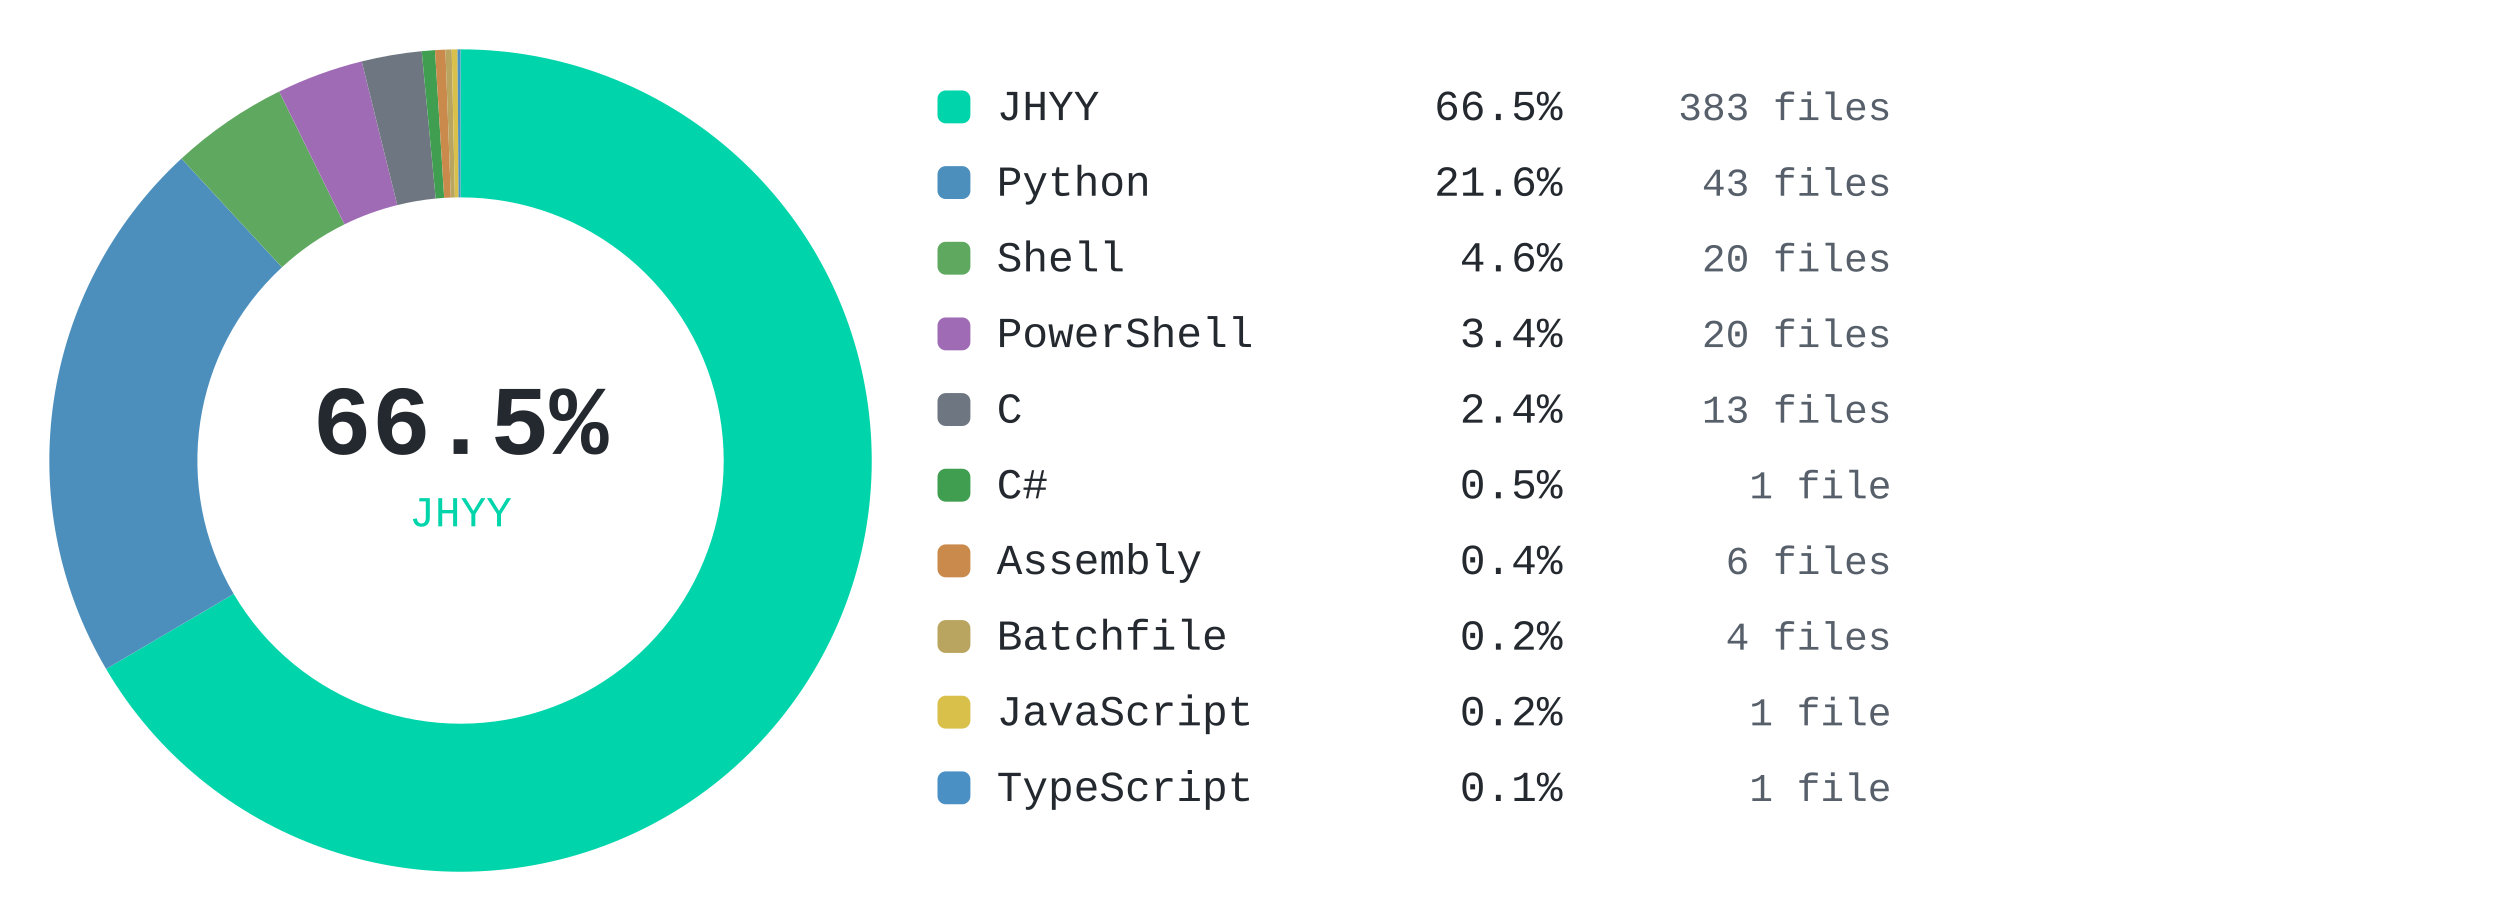
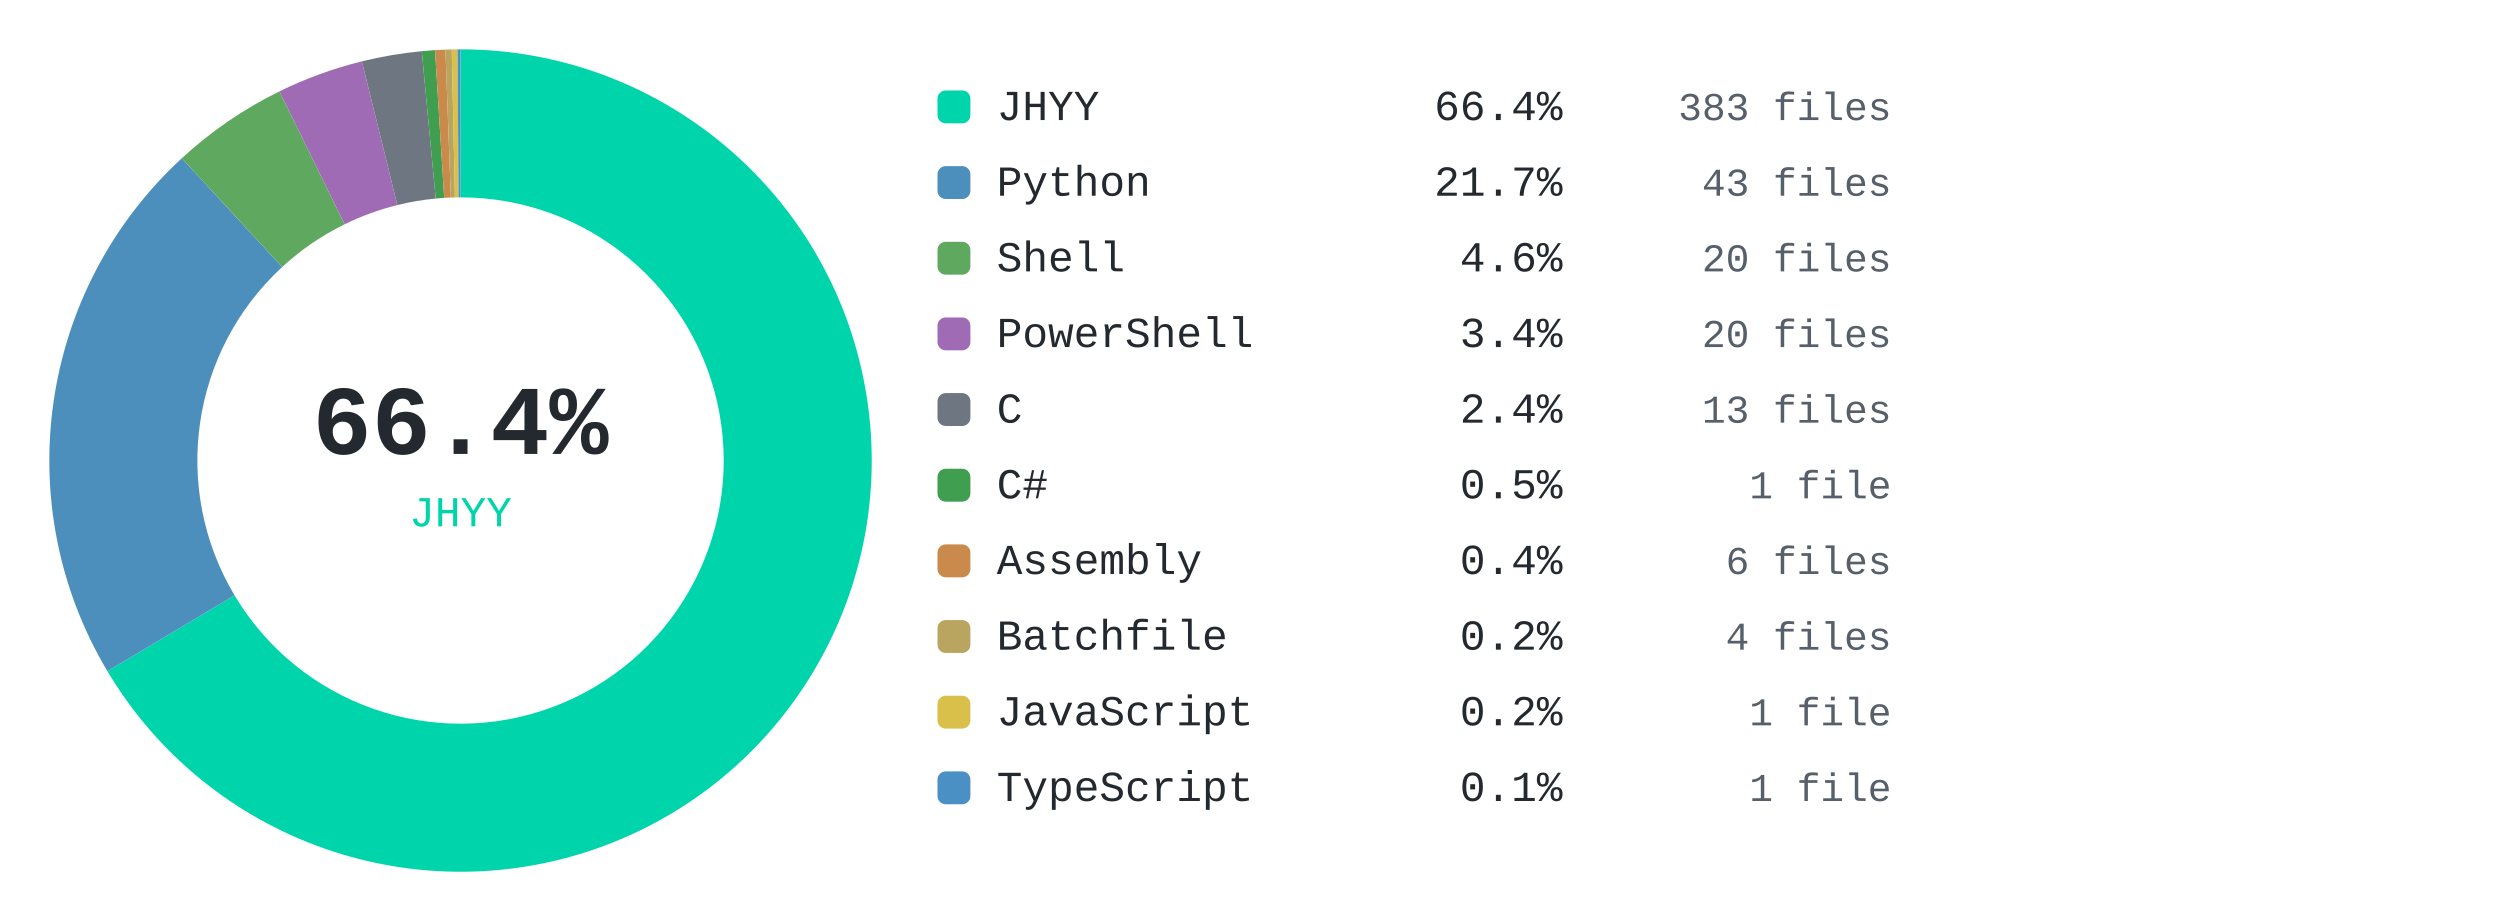
<svg xmlns="http://www.w3.org/2000/svg" width="760" height="280" viewBox="0 0 760 280" role="img" aria-label="Language composition by code lines">
-   <path d="M 140.00 15.00 A 125.0 125.0 0 1 1 32.25 203.36 L 71.04 180.55 A 80.0 80.0 0 1 0 140.00 60.00 Z" fill="#00d4aa" />
-   <path d="M 32.25 203.36 A 125.0 125.0 0 0 1 55.16 48.20 L 85.71 81.25 A 80.0 80.0 0 0 0 71.04 180.55 Z" fill="#4c8fbd" />
-   <path d="M 55.16 48.20 A 125.0 125.0 0 0 1 84.86 27.82 L 104.71 68.20 A 80.0 80.0 0 0 0 85.71 81.25 Z" fill="#5fa85f" />
-   <path d="M 84.86 27.82 A 125.0 125.0 0 0 1 109.96 18.66 L 120.77 62.35 A 80.0 80.0 0 0 0 104.71 68.20 Z" fill="#a06bb5" />
-   <path d="M 109.96 18.66 A 125.0 125.0 0 0 1 128.20 15.56 L 132.45 60.36 A 80.0 80.0 0 0 0 120.77 62.35 Z" fill="#6e7781" />
-   <path d="M 128.20 15.56 A 125.0 125.0 0 0 1 132.23 15.24 L 135.03 60.15 A 80.0 80.0 0 0 0 132.45 60.36 Z" fill="#3f9e4f" />
-   <path d="M 132.23 15.24 A 125.0 125.0 0 0 1 135.40 15.08 L 137.05 60.05 A 80.0 80.0 0 0 0 135.03 60.15 Z" fill="#c98a4b" />
-   <path d="M 135.40 15.08 A 125.0 125.0 0 0 1 137.32 15.03 L 138.29 60.02 A 80.0 80.0 0 0 0 137.05 60.05 Z" fill="#b9a55f" />
-   <path d="M 137.32 15.03 A 125.0 125.0 0 0 1 139.08 15.00 L 139.41 60.00 A 80.0 80.0 0 0 0 138.29 60.02 Z" fill="#d9c04a" />
-   <path d="M 139.08 15.00 A 125.0 125.0 0 0 1 140.00 15.00 L 140.00 60.00 A 80.0 80.0 0 0 0 139.41 60.00 Z" fill="#4a90c4" />
-   <text x="140.0" y="138.0" font-family="SFMono-Regular,Consolas,Liberation Mono,monospace" font-size="30" font-weight="700" fill="#24292f" text-anchor="middle">66.5%</text>
+   <path d="M 140.00 15.00 A 125.0 125.0 0 1 1 32.65 204.04 L 71.30 180.98 A 80.0 80.0 0 1 0 140.00 60.00 Z" fill="#00d4aa" />
+   <path d="M 32.65 204.04 A 125.0 125.0 0 0 1 55.27 48.10 L 85.77 81.18 A 80.0 80.0 0 0 0 71.30 180.98 Z" fill="#4c8fbd" />
+   <path d="M 55.27 48.10 A 125.0 125.0 0 0 1 84.94 27.78 L 104.76 68.18 A 80.0 80.0 0 0 0 85.77 81.18 Z" fill="#5fa85f" />
+   <path d="M 84.94 27.78 A 125.0 125.0 0 0 1 110.00 18.65 L 120.80 62.34 A 80.0 80.0 0 0 0 104.76 68.18 Z" fill="#a06bb5" />
+   <path d="M 110.00 18.65 A 125.0 125.0 0 0 1 128.22 15.56 L 132.46 60.36 A 80.0 80.0 0 0 0 120.80 62.34 Z" fill="#6e7781" />
+   <path d="M 128.22 15.56 A 125.0 125.0 0 0 1 132.24 15.24 L 135.03 60.15 A 80.0 80.0 0 0 0 132.46 60.36 Z" fill="#3f9e4f" />
+   <path d="M 132.24 15.24 A 125.0 125.0 0 0 1 135.40 15.08 L 137.06 60.05 A 80.0 80.0 0 0 0 135.03 60.15 Z" fill="#c98a4b" />
+   <path d="M 135.40 15.08 A 125.0 125.0 0 0 1 137.33 15.03 L 138.29 60.02 A 80.0 80.0 0 0 0 137.06 60.05 Z" fill="#b9a55f" />
+   <path d="M 137.33 15.03 A 125.0 125.0 0 0 1 139.09 15.00 L 139.41 60.00 A 80.0 80.0 0 0 0 138.29 60.02 Z" fill="#d9c04a" />
+   <path d="M 139.09 15.00 A 125.0 125.0 0 0 1 140.00 15.00 L 140.00 60.00 A 80.0 80.0 0 0 0 139.41 60.00 Z" fill="#4a90c4" />
+   <text x="140.0" y="138.0" font-family="SFMono-Regular,Consolas,Liberation Mono,monospace" font-size="30" font-weight="700" fill="#24292f" text-anchor="middle">66.4%</text>
  <text x="140.0" y="160.0" font-family="SFMono-Regular,Consolas,Liberation Mono,monospace" font-size="13" fill="#00d4aa" text-anchor="middle">JHYY</text>
  <rect x="285" y="27.5" width="10" height="10" rx="2.5" fill="#00d4aa" />
  <text x="303" y="36.5" font-family="SFMono-Regular,Consolas,Liberation Mono,monospace" font-size="13" fill="#24292f">JHYY</text>
-   <text x="475" y="36.5" font-family="SFMono-Regular,Consolas,Liberation Mono,monospace" font-size="13" fill="#24292f" text-anchor="end">66.5%</text>
+   <text x="475" y="36.5" font-family="SFMono-Regular,Consolas,Liberation Mono,monospace" font-size="13" fill="#24292f" text-anchor="end">66.4%</text>
  <text x="575" y="36.5" font-family="SFMono-Regular,Consolas,Liberation Mono,monospace" font-size="12" fill="#57606a" text-anchor="end">383 files</text>
  <rect x="285" y="50.5" width="10" height="10" rx="2.5" fill="#4c8fbd" />
  <text x="303" y="59.5" font-family="SFMono-Regular,Consolas,Liberation Mono,monospace" font-size="13" fill="#24292f">Python</text>
-   <text x="475" y="59.5" font-family="SFMono-Regular,Consolas,Liberation Mono,monospace" font-size="13" fill="#24292f" text-anchor="end">21.6%</text>
+   <text x="475" y="59.5" font-family="SFMono-Regular,Consolas,Liberation Mono,monospace" font-size="13" fill="#24292f" text-anchor="end">21.7%</text>
  <text x="575" y="59.5" font-family="SFMono-Regular,Consolas,Liberation Mono,monospace" font-size="12" fill="#57606a" text-anchor="end">43 files</text>
  <rect x="285" y="73.5" width="10" height="10" rx="2.5" fill="#5fa85f" />
  <text x="303" y="82.5" font-family="SFMono-Regular,Consolas,Liberation Mono,monospace" font-size="13" fill="#24292f">Shell</text>
  <text x="475" y="82.5" font-family="SFMono-Regular,Consolas,Liberation Mono,monospace" font-size="13" fill="#24292f" text-anchor="end">4.6%</text>
  <text x="575" y="82.5" font-family="SFMono-Regular,Consolas,Liberation Mono,monospace" font-size="12" fill="#57606a" text-anchor="end">20 files</text>
  <rect x="285" y="96.5" width="10" height="10" rx="2.5" fill="#a06bb5" />
  <text x="303" y="105.5" font-family="SFMono-Regular,Consolas,Liberation Mono,monospace" font-size="13" fill="#24292f">PowerShell</text>
  <text x="475" y="105.5" font-family="SFMono-Regular,Consolas,Liberation Mono,monospace" font-size="13" fill="#24292f" text-anchor="end">3.4%</text>
  <text x="575" y="105.5" font-family="SFMono-Regular,Consolas,Liberation Mono,monospace" font-size="12" fill="#57606a" text-anchor="end">20 files</text>
  <rect x="285" y="119.5" width="10" height="10" rx="2.5" fill="#6e7781" />
  <text x="303" y="128.5" font-family="SFMono-Regular,Consolas,Liberation Mono,monospace" font-size="13" fill="#24292f">C</text>
  <text x="475" y="128.5" font-family="SFMono-Regular,Consolas,Liberation Mono,monospace" font-size="13" fill="#24292f" text-anchor="end">2.4%</text>
  <text x="575" y="128.5" font-family="SFMono-Regular,Consolas,Liberation Mono,monospace" font-size="12" fill="#57606a" text-anchor="end">13 files</text>
  <rect x="285" y="142.5" width="10" height="10" rx="2.5" fill="#3f9e4f" />
  <text x="303" y="151.5" font-family="SFMono-Regular,Consolas,Liberation Mono,monospace" font-size="13" fill="#24292f">C#</text>
  <text x="475" y="151.5" font-family="SFMono-Regular,Consolas,Liberation Mono,monospace" font-size="13" fill="#24292f" text-anchor="end">0.5%</text>
  <text x="575" y="151.5" font-family="SFMono-Regular,Consolas,Liberation Mono,monospace" font-size="12" fill="#57606a" text-anchor="end">1 file</text>
  <rect x="285" y="165.5" width="10" height="10" rx="2.5" fill="#c98a4b" />
  <text x="303" y="174.5" font-family="SFMono-Regular,Consolas,Liberation Mono,monospace" font-size="13" fill="#24292f">Assembly</text>
  <text x="475" y="174.5" font-family="SFMono-Regular,Consolas,Liberation Mono,monospace" font-size="13" fill="#24292f" text-anchor="end">0.4%</text>
  <text x="575" y="174.5" font-family="SFMono-Regular,Consolas,Liberation Mono,monospace" font-size="12" fill="#57606a" text-anchor="end">6 files</text>
  <rect x="285" y="188.5" width="10" height="10" rx="2.5" fill="#b9a55f" />
  <text x="303" y="197.5" font-family="SFMono-Regular,Consolas,Liberation Mono,monospace" font-size="13" fill="#24292f">Batchfile</text>
  <text x="475" y="197.5" font-family="SFMono-Regular,Consolas,Liberation Mono,monospace" font-size="13" fill="#24292f" text-anchor="end">0.2%</text>
  <text x="575" y="197.5" font-family="SFMono-Regular,Consolas,Liberation Mono,monospace" font-size="12" fill="#57606a" text-anchor="end">4 files</text>
  <rect x="285" y="211.5" width="10" height="10" rx="2.5" fill="#d9c04a" />
  <text x="303" y="220.5" font-family="SFMono-Regular,Consolas,Liberation Mono,monospace" font-size="13" fill="#24292f">JavaScript</text>
  <text x="475" y="220.5" font-family="SFMono-Regular,Consolas,Liberation Mono,monospace" font-size="13" fill="#24292f" text-anchor="end">0.2%</text>
  <text x="575" y="220.5" font-family="SFMono-Regular,Consolas,Liberation Mono,monospace" font-size="12" fill="#57606a" text-anchor="end">1 file</text>
  <rect x="285" y="234.5" width="10" height="10" rx="2.5" fill="#4a90c4" />
  <text x="303" y="243.5" font-family="SFMono-Regular,Consolas,Liberation Mono,monospace" font-size="13" fill="#24292f">TypeScript</text>
  <text x="475" y="243.5" font-family="SFMono-Regular,Consolas,Liberation Mono,monospace" font-size="13" fill="#24292f" text-anchor="end">0.1%</text>
  <text x="575" y="243.5" font-family="SFMono-Regular,Consolas,Liberation Mono,monospace" font-size="12" fill="#57606a" text-anchor="end">1 file</text>
</svg>
